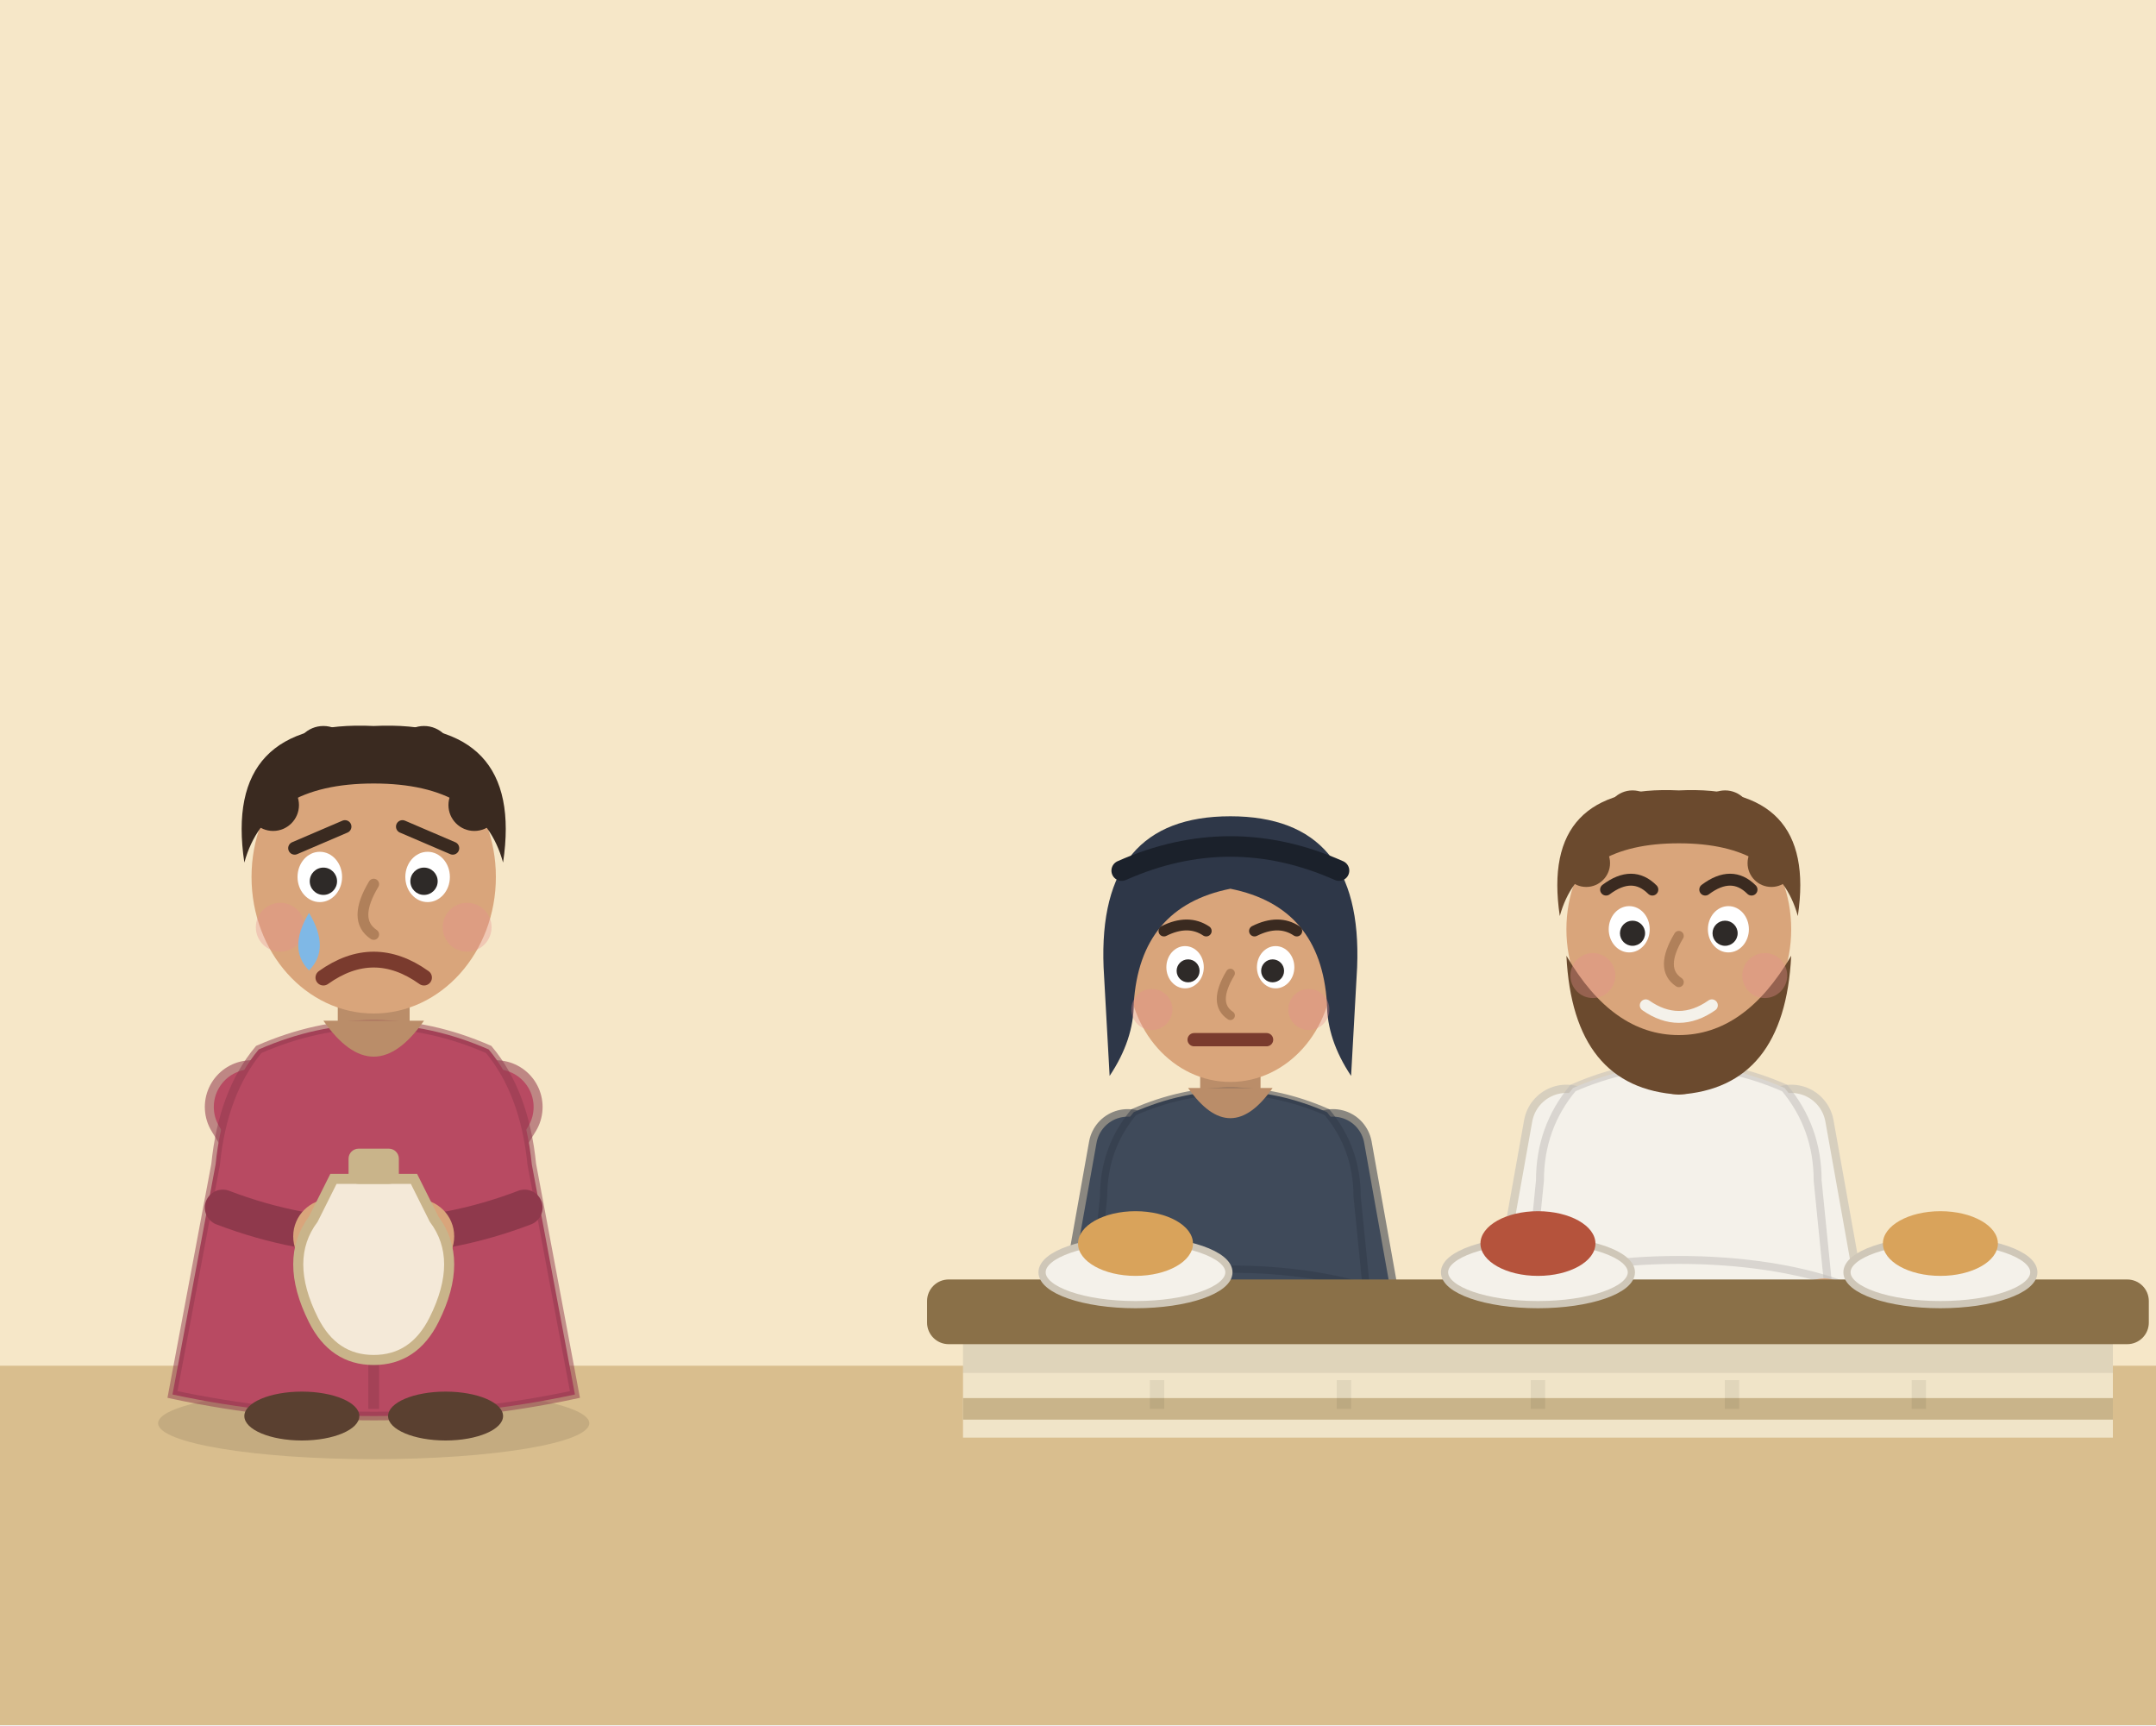
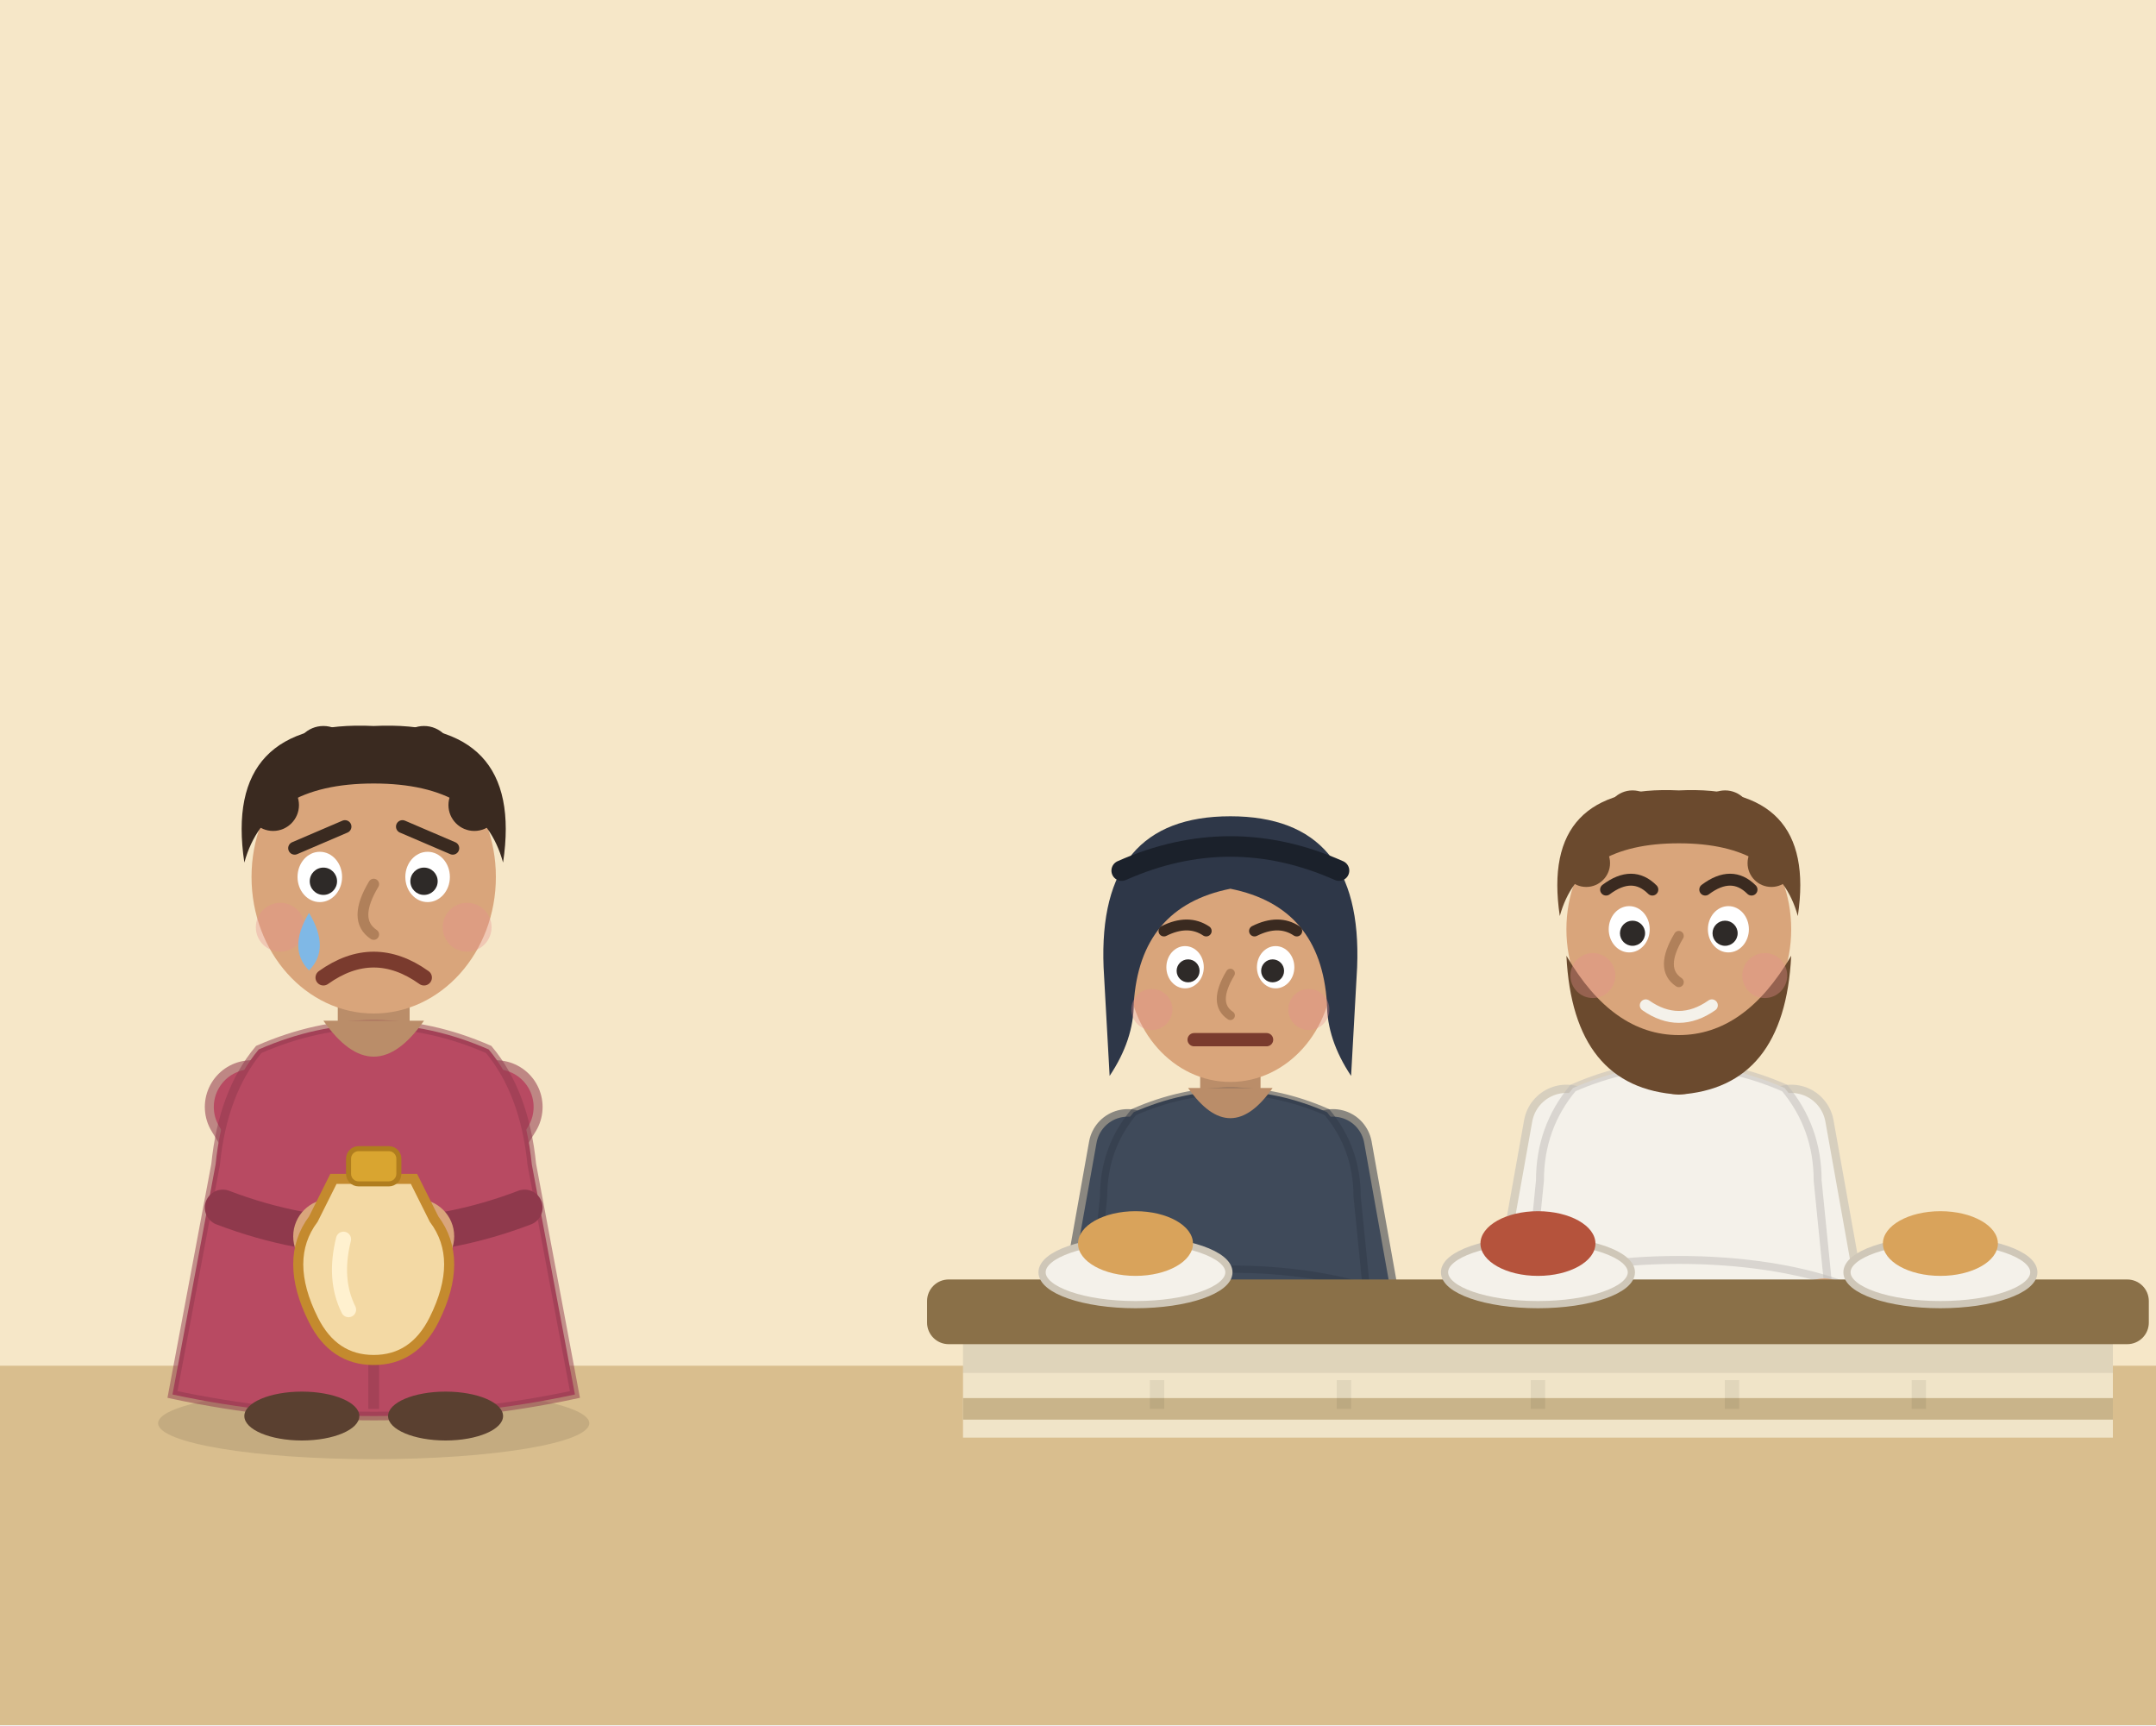
<svg xmlns="http://www.w3.org/2000/svg" viewBox="0 0 300 240">
  <rect width="300" height="240" fill="#F6E7C8" />
  <rect y="190" width="300" height="50" fill="#D9BE8E" />
  <g transform="translate(146,111.04) scale(0.84)">
    <line x1="13" y1="58" x2="8" y2="86" stroke="#313946" stroke-width="13" stroke-linecap="round" opacity=".55" />
    <line x1="13" y1="58" x2="8" y2="86" stroke="#3F4A5A" stroke-width="10.5" stroke-linecap="round" />
    <line x1="47" y1="58" x2="52" y2="86" stroke="#313946" stroke-width="13" stroke-linecap="round" opacity=".55" />
    <line x1="47" y1="58" x2="52" y2="86" stroke="#3F4A5A" stroke-width="10.5" stroke-linecap="round" />
    <rect x="25" y="40" width="10" height="14" rx="4" fill="#BA8D69" />
    <path d="M14 52Q30 45 46 52Q51 58 51 66L53 86H7L9 66Q9 58 14 52Z" fill="#3F4A5A" stroke="#313946" stroke-width="1.2" stroke-opacity=".5" />
    <ellipse cx="30" cy="90" rx="34" ry="12" fill="#3F4A5A" stroke="#313946" stroke-width="1.2" stroke-opacity=".5" />
    <path d="M23 48Q30 58 37 48Z" fill="#BA8D69" />
    <circle cx="8" cy="86" r="5.2" fill="#D9A57B" />
    <circle cx="52" cy="86" r="5.2" fill="#D9A57B" />
    <ellipse cx="30" cy="28" rx="17" ry="19" fill="#D9A57B" />
    <path d="M30 3Q8 3 9 28L10 46Q14 40 14 34Q15 18 30 15Q45 18 46 34Q46 40 50 46L51 28Q52 3 30 3Z" fill="#2E3748" />
    <path d="M12 12Q30 4 48 12" stroke="#1B212B" stroke-width="3.4" fill="none" stroke-linecap="round" />
    <ellipse cx="22.5" cy="28" rx="3.1" ry="3.5" fill="#fff" />
    <ellipse cx="37.5" cy="28" rx="3.1" ry="3.5" fill="#fff" />
    <circle cx="23" cy="28.6" r="1.9" fill="#2E2A28" />
    <circle cx="37" cy="28.6" r="1.9" fill="#2E2A28" />
    <circle cx="17" cy="35" r="3.4" fill="#E58E8E" opacity=".35" />
    <circle cx="43" cy="35" r="3.4" fill="#E58E8E" opacity=".35" />
    <path d="M30 29q-3 5 0 7" stroke="#B0805A" stroke-width="1.5" fill="none" stroke-linecap="round" />
    <path d="M24 40h12" stroke="#7A3B2E" stroke-width="2.2" stroke-linecap="round" />
    <path d="M19 22q4-2 7 0M34 22q4-2 7 0" stroke="#3A2A20" stroke-width="1.8" fill="none" stroke-linecap="round" />
  </g>
  <g transform="translate(206,103.52) scale(0.92)">
    <line x1="13" y1="58" x2="8" y2="86" stroke="#BEBBB6" stroke-width="13" stroke-linecap="round" opacity=".55" />
    <line x1="13" y1="58" x2="8" y2="86" stroke="#F4F1EA" stroke-width="10.5" stroke-linecap="round" />
    <line x1="47" y1="58" x2="52" y2="86" stroke="#BEBBB6" stroke-width="13" stroke-linecap="round" opacity=".55" />
    <line x1="47" y1="58" x2="52" y2="86" stroke="#F4F1EA" stroke-width="10.5" stroke-linecap="round" />
    <rect x="25" y="40" width="10" height="14" rx="4" fill="#BA8D69" />
    <path d="M14 52Q30 45 46 52Q51 58 51 66L53 86H7L9 66Q9 58 14 52Z" fill="#F4F1EA" stroke="#BEBBB6" stroke-width="1.2" stroke-opacity=".5" />
    <ellipse cx="30" cy="90" rx="34" ry="12" fill="#F4F1EA" stroke="#BEBBB6" stroke-width="1.2" stroke-opacity=".5" />
    <path d="M23 48Q30 58 37 48Z" fill="#BA8D69" />
    <circle cx="8" cy="86" r="5.2" fill="#D9A57B" />
    <circle cx="52" cy="86" r="5.2" fill="#D9A57B" />
    <ellipse cx="30" cy="28" rx="17" ry="19" fill="#D9A57B" />
    <path d="M12 26Q9 6 30 7Q51 6 48 26Q45 15 30 15Q15 15 12 26Z" fill="#6B4A2E" />
    <circle cx="16" cy="18" r="3.6" fill="#6B4A2E" />
    <circle cx="44" cy="18" r="3.6" fill="#6B4A2E" />
    <circle cx="23" cy="11" r="4" fill="#6B4A2E" />
    <circle cx="37" cy="11" r="4" fill="#6B4A2E" />
    <path d="M13 32Q14 52 30 53Q46 52 47 32Q40 44 30 44Q20 44 13 32Z" fill="#6B4A2E" />
    <ellipse cx="22.5" cy="28" rx="3.1" ry="3.5" fill="#fff" />
    <ellipse cx="37.5" cy="28" rx="3.1" ry="3.5" fill="#fff" />
    <circle cx="23" cy="28.6" r="1.9" fill="#2E2A28" />
    <circle cx="37" cy="28.6" r="1.9" fill="#2E2A28" />
    <circle cx="17" cy="35" r="3.4" fill="#E58E8E" opacity=".35" />
    <circle cx="43" cy="35" r="3.4" fill="#E58E8E" opacity=".35" />
    <path d="M30 29q-3 5 0 7" stroke="#B0805A" stroke-width="1.5" fill="none" stroke-linecap="round" />
    <path d="M25 39.5q5 3.5 10 0" stroke="#F4F1EA" stroke-width="1.8" fill="none" stroke-linecap="round" />
    <path d="M19 22q4-3 7 0M34 22q4-3 7 0" stroke="#3A2A20" stroke-width="1.8" fill="none" stroke-linecap="round" />
  </g>
  <rect x="134" y="186.0" width="160" height="14.0" fill="#F0E4C8" />
  <rect x="134" y="186.0" width="160" height="5" fill="#00000012" />
  <path d="M134 196H294" stroke="#C9B48A" stroke-width="3" />
  <path d="M161 192.0V196" stroke="#00000010" stroke-width="2" />
  <path d="M187 192.0V196" stroke="#00000010" stroke-width="2" />
  <path d="M214 192.0V196" stroke="#00000010" stroke-width="2" />
  <path d="M241 192.0V196" stroke="#00000010" stroke-width="2" />
  <path d="M267 192.0V196" stroke="#00000010" stroke-width="2" />
  <rect x="129" y="178.0" width="170" height="9" rx="3" fill="#8A7048" />
  <ellipse cx="158" cy="177.0" rx="13" ry="4.5" fill="#F4F1EA" stroke="#CFC7B8" />
  <ellipse cx="158" cy="173.0" rx="8" ry="4.5" fill="#D9A35B" />
  <ellipse cx="214" cy="177.0" rx="13" ry="4.5" fill="#F4F1EA" stroke="#CFC7B8" />
  <ellipse cx="214" cy="173.0" rx="8" ry="4.5" fill="#B5533C" />
  <ellipse cx="270" cy="177.0" rx="13" ry="4.5" fill="#F4F1EA" stroke="#CFC7B8" />
  <ellipse cx="270" cy="173.0" rx="8" ry="4.5" fill="#D9A35B" />
  <g transform="translate(22,94.0) scale(1.0)">
    <ellipse cx="30" cy="104" rx="30" ry="5" fill="#000" opacity=".1" />
    <line x1="13" y1="60" x2="24" y2="78" stroke="#8F394C" stroke-width="13" stroke-linecap="round" opacity=".55" />
    <line x1="13" y1="60" x2="24" y2="78" stroke="#B84A62" stroke-width="10.5" stroke-linecap="round" />
    <line x1="47" y1="60" x2="36" y2="78" stroke="#8F394C" stroke-width="13" stroke-linecap="round" opacity=".55" />
    <line x1="47" y1="60" x2="36" y2="78" stroke="#B84A62" stroke-width="10.5" stroke-linecap="round" />
    <rect x="25" y="40" width="10" height="14" rx="4" fill="#BA8D69" />
    <path d="M14 52Q30 45 46 52Q51 58 52 68L58 100Q30 106 2 100L8 68Q9 58 14 52Z" fill="#B84A62" stroke="#8F394C" stroke-width="1.2" stroke-opacity=".5" />
    <path d="M9 74Q30 82 51 74" stroke="#8F394C" stroke-width="5" fill="none" stroke-linecap="round" />
    <path d="M30 80V102" stroke="#8F394C" stroke-width="1.5" opacity=".5" />
    <ellipse cx="20" cy="103" rx="8" ry="3.4" fill="#5A4030" />
    <ellipse cx="40" cy="103" rx="8" ry="3.4" fill="#5A4030" />
    <path d="M23 48Q30 58 37 48Z" fill="#BA8D69" />
    <circle cx="24" cy="78" r="5.2" fill="#D9A57B" />
    <circle cx="36" cy="78" r="5.2" fill="#D9A57B" />
    <ellipse cx="30" cy="28" rx="17" ry="19" fill="#D9A57B" />
    <path d="M12 26Q9 6 30 7Q51 6 48 26Q45 15 30 15Q15 15 12 26Z" fill="#3A2A20" />
    <circle cx="16" cy="18" r="3.6" fill="#3A2A20" />
    <circle cx="44" cy="18" r="3.6" fill="#3A2A20" />
    <circle cx="23" cy="11" r="4" fill="#3A2A20" />
    <circle cx="37" cy="11" r="4" fill="#3A2A20" />
    <ellipse cx="22.5" cy="28" rx="3.1" ry="3.5" fill="#fff" />
    <ellipse cx="37.5" cy="28" rx="3.1" ry="3.5" fill="#fff" />
    <circle cx="23" cy="28.6" r="1.9" fill="#2E2A28" />
    <circle cx="37" cy="28.6" r="1.9" fill="#2E2A28" />
    <circle cx="17" cy="35" r="3.4" fill="#E58E8E" opacity=".35" />
    <circle cx="43" cy="35" r="3.4" fill="#E58E8E" opacity=".35" />
    <path d="M30 29q-3 5 0 7" stroke="#B0805A" stroke-width="1.5" fill="none" stroke-linecap="round" />
    <path d="M23 42q7-5 14 0" stroke="#7A3B2E" stroke-width="2.2" fill="none" stroke-linecap="round" />
    <path d="M19 24l7-3M41 24l-7-3" stroke="#3A2A20" stroke-width="1.8" stroke-linecap="round" />
    <path d="M21 33q-3 5 0 8q3-3 0-8z" fill="#7FB8E6" />
  </g>
  <g transform="translate(52,164) rotate(0) scale(0.7)">
-     <path d="M-8 0h16l4 8q6 8 0 20q-4 8-12 8q-8 0-12-8q-6-12 0-20z" fill="#F4E9D8" stroke="#C9B48A" stroke-width="2" />
-     <rect x="-5" y="-6" width="10" height="7" rx="2" fill="#C9B48A" />
+     <path d="M-8 0h16l4 8q6 8 0 20q-4 8-12 8q-8 0-12-8q-6-12 0-20z" fill="#F3D9A4" stroke="#C48A2E" stroke-width="2" />
+     <path d="M-6 12q-2 8 1 14" stroke="#FFF1CF" stroke-width="3" fill="none" stroke-linecap="round" />
+     <rect x="-5" y="-6" width="10" height="7" rx="2" fill="#D9A530" stroke="#B07D1E" stroke-width="1" />
  </g>
</svg>
